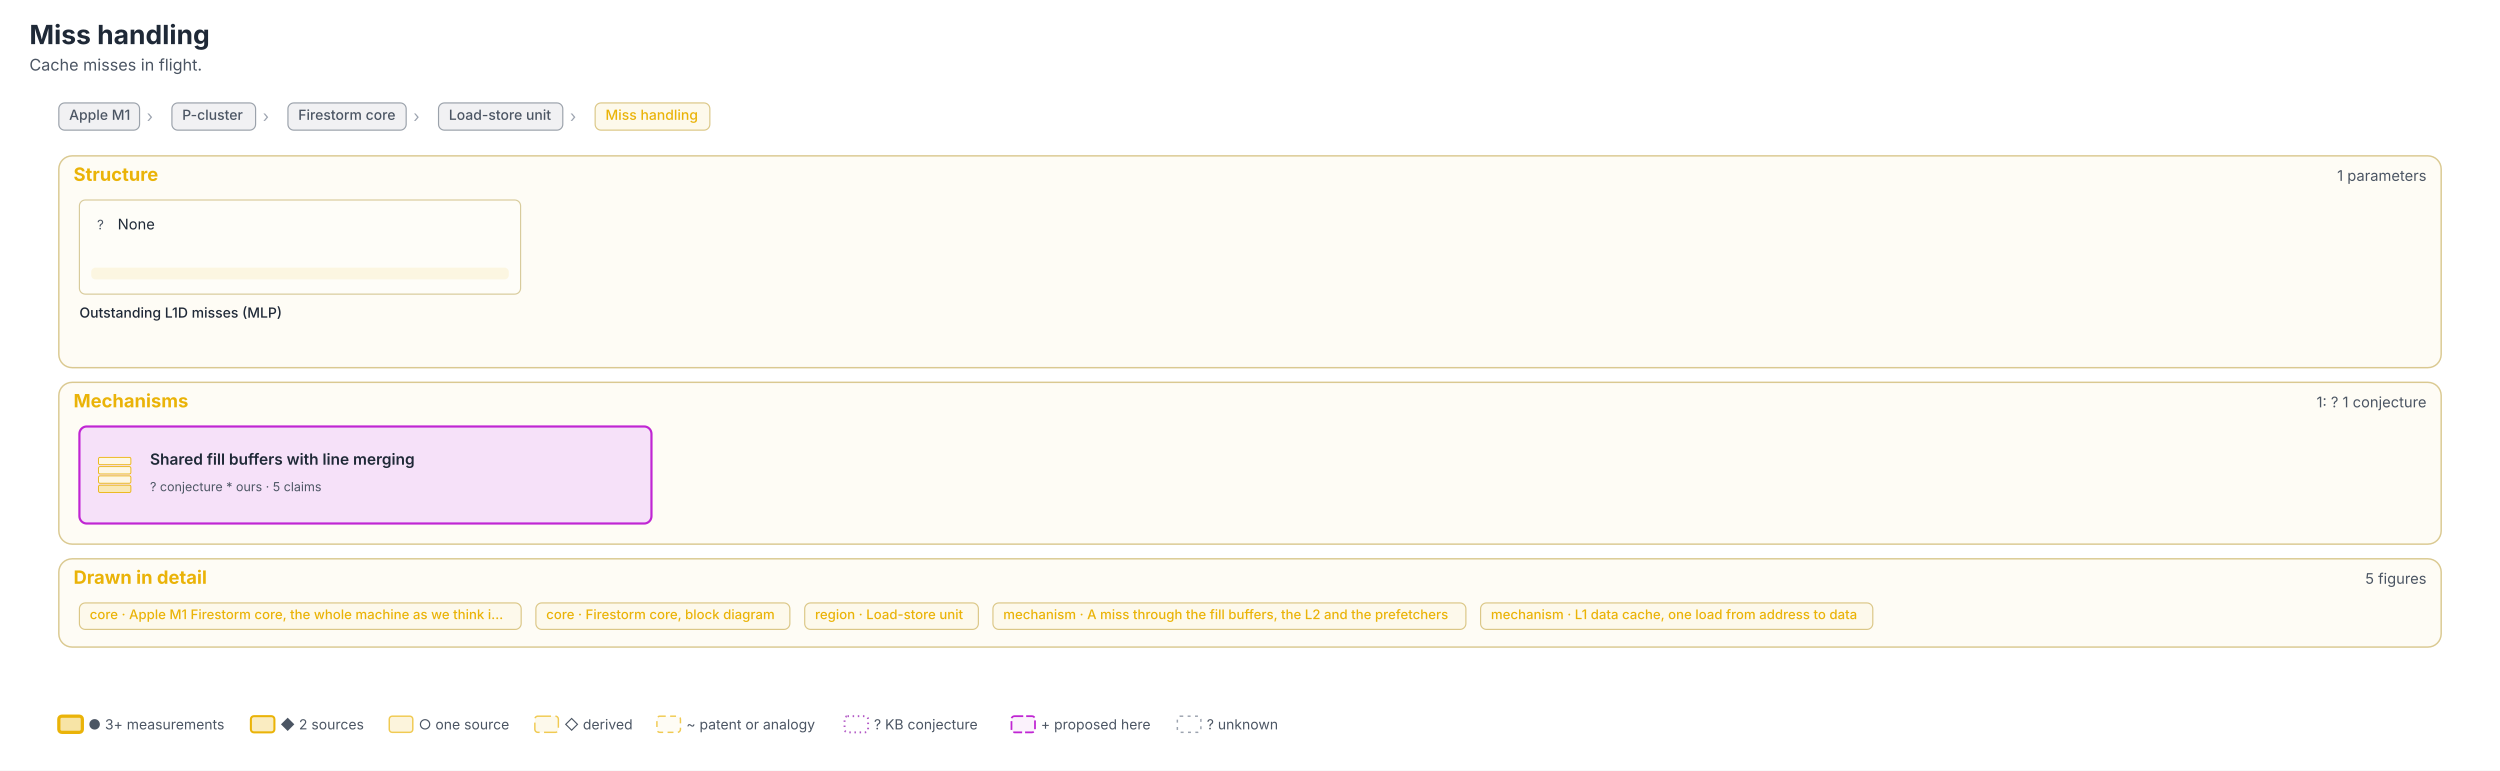
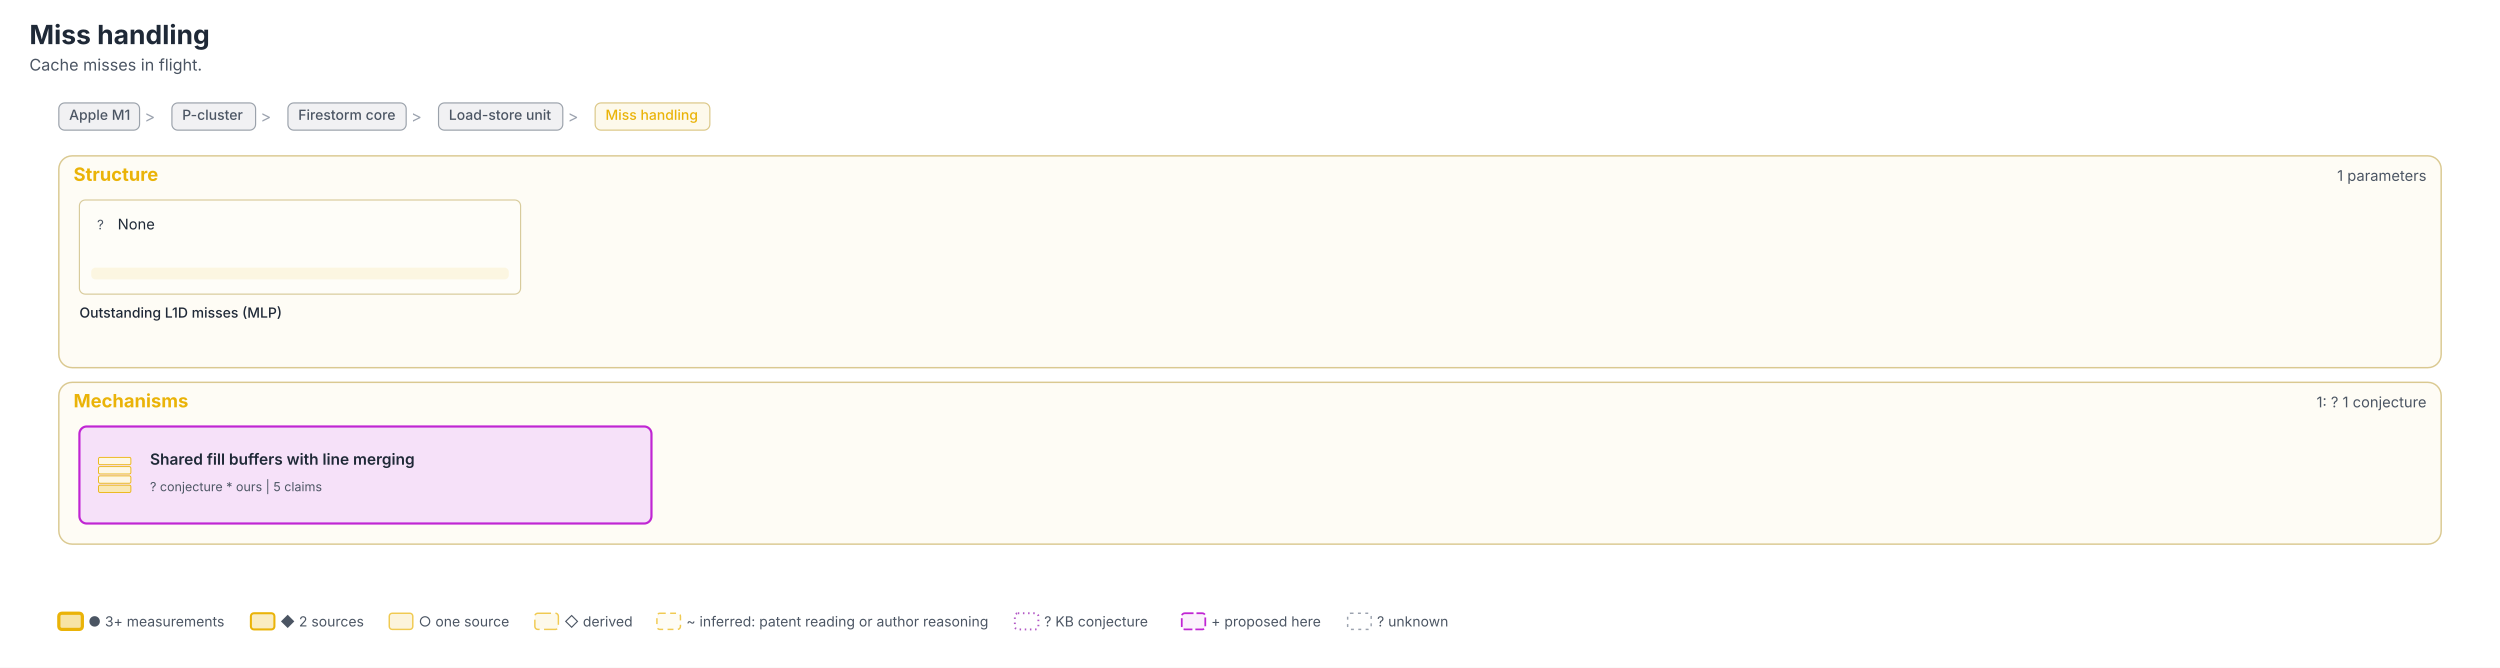
- <svg xmlns="http://www.w3.org/2000/svg" viewBox="0 0 1700 524" width="1700" height="524" role="img" aria-label="Miss handling" font-family="Inter, 'Helvetica Neue', Arial, sans-serif" data-kinds="">
+ <svg xmlns="http://www.w3.org/2000/svg" viewBox="0 0 1700 454" width="1700" height="454" role="img" aria-label="Miss handling" font-family="Inter, 'Helvetica Neue', Arial, sans-serif" data-kinds="">
  <defs>
    <marker id="arrow" viewBox="0 0 10 10" refX="9" refY="5" markerWidth="9" markerHeight="9" markerUnits="userSpaceOnUse" orient="auto-start-reverse">
      <path d="M0,0 L10,5 L0,10 z" fill="#1f2937" />
    </marker>
    <marker id="arrowrev" viewBox="0 0 10 10" refX="1" refY="5" markerWidth="9" markerHeight="9" markerUnits="userSpaceOnUse" orient="auto-start-reverse">
      <path d="M10,0 L0,5 L10,10 z" fill="#1f2937" />
    </marker>
  </defs>
-   <rect x="0" y="0" width="1700" height="524" fill="#ffffff" />
+   <rect x="0" y="0" width="1700" height="454" fill="#ffffff" />
  <text x="20" y="30" font-family="Inter, 'Helvetica Neue', Arial, sans-serif" font-size="18" font-weight="700" fill="#1f2937">Miss handling</text>
  <text x="20" y="48" font-family="Inter, 'Helvetica Neue', Arial, sans-serif" font-size="11" fill="#4b5563">Cache misses in flight.</text>
  <rect x="40.0" y="106.0" width="1620.0" height="144.0" rx="9" fill="#fefcf5" stroke="#dac991" stroke-width="1" />
  <text x="50.0" y="123.0" font-family="Inter, 'Helvetica Neue', Arial, sans-serif" font-size="12.5" font-weight="700" fill="#eab308" text-anchor="start">Structure</text>
  <text x="1650.0" y="123.0" font-family="Inter, 'Helvetica Neue', Arial, sans-serif" font-size="10" font-weight="400" fill="#4b5563" text-anchor="end">1 parameters</text>
  <rect x="40.0" y="260.0" width="1620.0" height="110.0" rx="9" fill="#fefcf5" stroke="#dac991" stroke-width="1" />
  <text x="50.0" y="277.0" font-family="Inter, 'Helvetica Neue', Arial, sans-serif" font-size="12.5" font-weight="700" fill="#eab308" text-anchor="start">Mechanisms</text>
  <text x="1650.0" y="277.0" font-family="Inter, 'Helvetica Neue', Arial, sans-serif" font-size="10" font-weight="400" fill="#4b5563" text-anchor="end">1: ? 1 conjecture</text>
-   <rect x="40.0" y="380.0" width="1620.0" height="60.0" rx="9" fill="#fefcf5" stroke="#dac991" stroke-width="1" />
-   <text x="50.0" y="397.0" font-family="Inter, 'Helvetica Neue', Arial, sans-serif" font-size="12.5" font-weight="700" fill="#eab308" text-anchor="start">Drawn in detail</text>
-   <text x="1650.0" y="397.0" font-family="Inter, 'Helvetica Neue', Arial, sans-serif" font-size="10" font-weight="400" fill="#4b5563" text-anchor="end">5 figures</text>
  <rect x="40.0" y="70.0" width="54.9" height="18.5" rx="4" fill="#f1f1f3" stroke="#9ba2ab" stroke-width="0.8" />
  <rect x="116.9" y="70.0" width="56.9" height="18.5" rx="4" fill="#f1f1f3" stroke="#9ba2ab" stroke-width="0.8" />
  <rect x="195.8" y="70.0" width="80.4" height="18.5" rx="4" fill="#f1f1f3" stroke="#9ba2ab" stroke-width="0.8" />
  <rect x="298.2" y="70.0" width="84.5" height="18.5" rx="4" fill="#f1f1f3" stroke="#9ba2ab" stroke-width="0.8" />
  <rect x="404.7" y="70.0" width="78.0" height="18.5" rx="4" fill="#fdf9eb" stroke="#dbc787" stroke-width="0.8" />
  <rect x="54.0" y="136.0" width="300.0" height="64.0" rx="4" fill="#fefdf8" stroke="#d8cb9c" stroke-width="0.8" />
  <rect x="62.0" y="182.0" width="284.0" height="8.0" rx="3" fill="#fcf6e1" stroke="none" stroke-width="1" />
  <rect x="54.0" y="290.0" width="389.0" height="66.0" rx="5" fill="#f6e1f9" stroke="#c026d3" stroke-width="1.5" />
  <rect x="67.0" y="311.0" width="22.0" height="5.0" rx="1" fill="#fdf7e6" stroke="#eab308" stroke-width="0.6" />
  <rect x="67.0" y="317.3" width="22.0" height="5.0" rx="1" fill="#fdf7e6" stroke="#eab308" stroke-width="0.6" />
  <rect x="67.0" y="323.6" width="22.0" height="5.0" rx="1" fill="#fdf7e6" stroke="#eab308" stroke-width="0.6" />
  <rect x="67.0" y="329.9" width="22.0" height="5.0" rx="1" fill="#f9e8b5" stroke="#eab308" stroke-width="0.6" />
-   <rect x="54.0" y="410.0" width="300.4" height="18.0" rx="4" fill="#fdf9eb" stroke="#dbc787" stroke-width="0.8" />
-   <rect x="364.4" y="410.0" width="172.7" height="18.0" rx="4" fill="#fdf9eb" stroke="#dbc787" stroke-width="0.8" />
-   <rect x="547.2" y="410.0" width="118.1" height="18.0" rx="4" fill="#fdf9eb" stroke="#dbc787" stroke-width="0.8" />
-   <rect x="675.2" y="410.0" width="321.6" height="18.0" rx="4" fill="#fdf9eb" stroke="#dbc787" stroke-width="0.8" />
-   <rect x="1006.8" y="410.0" width="266.7" height="18.0" rx="4" fill="#fdf9eb" stroke="#dbc787" stroke-width="0.8" />
  <text x="47.0" y="81.5" font-family="Inter, 'Helvetica Neue', Arial, sans-serif" font-size="9.5" font-weight="500" fill="#4b5563" text-anchor="start">Apple M1</text>
-   <text x="101.9" y="83.0" font-family="Inter, 'Helvetica Neue', Arial, sans-serif" font-size="11" font-weight="400" fill="#9ca3af" text-anchor="middle">›</text>
+   <text x="101.9" y="83.0" font-family="Inter, 'Helvetica Neue', Arial, sans-serif" font-size="11" font-weight="400" fill="#9ca3af" text-anchor="middle">&gt;</text>
  <text x="123.9" y="81.5" font-family="Inter, 'Helvetica Neue', Arial, sans-serif" font-size="9.5" font-weight="500" fill="#4b5563" text-anchor="start">P-cluster</text>
-   <text x="180.8" y="83.0" font-family="Inter, 'Helvetica Neue', Arial, sans-serif" font-size="11" font-weight="400" fill="#9ca3af" text-anchor="middle">›</text>
+   <text x="180.8" y="83.0" font-family="Inter, 'Helvetica Neue', Arial, sans-serif" font-size="11" font-weight="400" fill="#9ca3af" text-anchor="middle">&gt;</text>
  <text x="202.8" y="81.5" font-family="Inter, 'Helvetica Neue', Arial, sans-serif" font-size="9.5" font-weight="500" fill="#4b5563" text-anchor="start">Firestorm core</text>
-   <text x="283.2" y="83.0" font-family="Inter, 'Helvetica Neue', Arial, sans-serif" font-size="11" font-weight="400" fill="#9ca3af" text-anchor="middle">›</text>
+   <text x="283.2" y="83.0" font-family="Inter, 'Helvetica Neue', Arial, sans-serif" font-size="11" font-weight="400" fill="#9ca3af" text-anchor="middle">&gt;</text>
  <text x="305.2" y="81.5" font-family="Inter, 'Helvetica Neue', Arial, sans-serif" font-size="9.5" font-weight="500" fill="#4b5563" text-anchor="start">Load-store unit</text>
-   <text x="389.7" y="83.0" font-family="Inter, 'Helvetica Neue', Arial, sans-serif" font-size="11" font-weight="400" fill="#9ca3af" text-anchor="middle">›</text>
+   <text x="389.7" y="83.0" font-family="Inter, 'Helvetica Neue', Arial, sans-serif" font-size="11" font-weight="400" fill="#9ca3af" text-anchor="middle">&gt;</text>
  <text x="411.7" y="81.5" font-family="Inter, 'Helvetica Neue', Arial, sans-serif" font-size="9.5" font-weight="500" fill="#eab308" text-anchor="start">Miss handling</text>
  <text x="66.0" y="156.0" font-family="Inter, 'Helvetica Neue', Arial, sans-serif" font-size="9" font-weight="400" fill="#4b5563" text-anchor="start">?</text>
  <text x="80.0" y="156.0" font-family="Inter, 'Helvetica Neue', Arial, sans-serif" font-size="10" font-weight="400" fill="#1f2937" text-anchor="start">None</text>
  <text x="54.0" y="216.0" font-family="Inter, 'Helvetica Neue', Arial, sans-serif" font-size="9.5" font-weight="500" fill="#1f2937" text-anchor="start">Outstanding L1D misses (MLP)</text>
  <text x="102.0" y="316.0" font-family="Inter, 'Helvetica Neue', Arial, sans-serif" font-size="10.5" font-weight="600" fill="#1f2937" text-anchor="start">Shared fill buffers with line merging</text>
-   <text x="102.0" y="334.0" font-family="Inter, 'Helvetica Neue', Arial, sans-serif" font-size="8.5" font-weight="400" fill="#4b5563" text-anchor="start">? conjecture  * ours  ·  5 claims</text>
-   <text x="61.0" y="421.0" font-family="Inter, 'Helvetica Neue', Arial, sans-serif" font-size="9" font-weight="500" fill="#eab308" text-anchor="start">core · Apple M1 Firestorm core, the whole machine as we think i…</text>
-   <text x="371.4" y="421.0" font-family="Inter, 'Helvetica Neue', Arial, sans-serif" font-size="9" font-weight="500" fill="#eab308" text-anchor="start">core · Firestorm core, block diagram</text>
-   <text x="554.2" y="421.0" font-family="Inter, 'Helvetica Neue', Arial, sans-serif" font-size="9" font-weight="500" fill="#eab308" text-anchor="start">region · Load-store unit</text>
-   <text x="682.2" y="421.0" font-family="Inter, 'Helvetica Neue', Arial, sans-serif" font-size="9" font-weight="500" fill="#eab308" text-anchor="start">mechanism · A miss through the fill buffers, the L2 and the prefetchers</text>
-   <text x="1013.8" y="421.0" font-family="Inter, 'Helvetica Neue', Arial, sans-serif" font-size="9" font-weight="500" fill="#eab308" text-anchor="start">mechanism · L1 data cache, one load from address to data</text>
-   <rect x="40.0" y="487.0" width="16.0" height="11.0" rx="2" fill="#f7e4a6" stroke="#eab308" stroke-width="2.2" />
-   <text x="60.0" y="496.0" font-family="Inter, 'Helvetica Neue', Arial, sans-serif" font-size="9.5" font-weight="400" fill="#4b5563" text-anchor="start">● 3+ measurements</text>
-   <rect x="170.6" y="487.0" width="16.0" height="11.0" rx="2" fill="#faecc1" stroke="#eab308" stroke-width="1.4" />
-   <text x="190.6" y="496.0" font-family="Inter, 'Helvetica Neue', Arial, sans-serif" font-size="9.5" font-weight="400" fill="#4b5563" text-anchor="start">◆ 2 sources</text>
-   <rect x="264.7" y="487.0" width="16.0" height="11.0" rx="2" fill="#fcf4dc" stroke="#f0ca52" stroke-width="1" />
-   <text x="284.7" y="496.0" font-family="Inter, 'Helvetica Neue', Arial, sans-serif" font-size="9.5" font-weight="400" fill="#4b5563" text-anchor="start">○ one source</text>
-   <rect x="363.7" y="487.0" width="16.0" height="11.0" rx="2" fill="#fdf9eb" stroke="#f0ca52" stroke-width="1" stroke-dasharray="9 3" />
-   <text x="383.7" y="496.0" font-family="Inter, 'Helvetica Neue', Arial, sans-serif" font-size="9.5" font-weight="400" fill="#4b5563" text-anchor="start">◇ derived</text>
-   <rect x="446.7" y="487.0" width="16.0" height="11.0" rx="2" fill="#fefcf5" stroke="#f0ca52" stroke-width="1" stroke-dasharray="4 3" />
-   <text x="466.7" y="496.0" font-family="Inter, 'Helvetica Neue', Arial, sans-serif" font-size="9.5" font-weight="400" fill="#4b5563" text-anchor="start">~ patent or analogy</text>
-   <rect x="574.3" y="487.0" width="16.0" height="11.0" rx="2" fill="none" stroke="#b258c5" stroke-width="1.3" stroke-dasharray="1 2.5" />
-   <text x="594.3" y="496.0" font-family="Inter, 'Helvetica Neue', Arial, sans-serif" font-size="9.5" font-weight="400" fill="#4b5563" text-anchor="start">? KB conjecture</text>
-   <rect x="687.8" y="487.0" width="16.0" height="11.0" rx="2" fill="#fbf2fc" stroke="#c026d3" stroke-width="1.2" stroke-dasharray="6 2" />
-   <text x="707.8" y="496.0" font-family="Inter, 'Helvetica Neue', Arial, sans-serif" font-size="9.5" font-weight="400" fill="#4b5563" text-anchor="start">+ proposed here</text>
-   <rect x="800.6" y="487.0" width="16.0" height="11.0" rx="2" fill="none" stroke="#9ca3af" stroke-width="1" stroke-dasharray="2 3" />
-   <text x="820.6" y="496.0" font-family="Inter, 'Helvetica Neue', Arial, sans-serif" font-size="9.5" font-weight="400" fill="#4b5563" text-anchor="start">? unknown</text>
+   <text x="102.0" y="334.0" font-family="Inter, 'Helvetica Neue', Arial, sans-serif" font-size="8.5" font-weight="400" fill="#4b5563" text-anchor="start">? conjecture  * ours  |  5 claims</text>
+   <rect x="40.0" y="417.0" width="16.0" height="11.0" rx="2" fill="#f7e4a6" stroke="#eab308" stroke-width="2.2" />
+   <text x="60.0" y="426.0" font-family="Inter, 'Helvetica Neue', Arial, sans-serif" font-size="9.5" font-weight="400" fill="#4b5563" text-anchor="start">● 3+ measurements</text>
+   <rect x="170.6" y="417.0" width="16.0" height="11.0" rx="2" fill="#faecc1" stroke="#eab308" stroke-width="1.4" />
+   <text x="190.6" y="426.0" font-family="Inter, 'Helvetica Neue', Arial, sans-serif" font-size="9.5" font-weight="400" fill="#4b5563" text-anchor="start">◆ 2 sources</text>
+   <rect x="264.7" y="417.0" width="16.0" height="11.0" rx="2" fill="#fcf4dc" stroke="#f0ca52" stroke-width="1" />
+   <text x="284.7" y="426.0" font-family="Inter, 'Helvetica Neue', Arial, sans-serif" font-size="9.5" font-weight="400" fill="#4b5563" text-anchor="start">○ one source</text>
+   <rect x="363.7" y="417.0" width="16.0" height="11.0" rx="2" fill="#fdf9eb" stroke="#f0ca52" stroke-width="1" stroke-dasharray="9 3" />
+   <text x="383.7" y="426.0" font-family="Inter, 'Helvetica Neue', Arial, sans-serif" font-size="9.5" font-weight="400" fill="#4b5563" text-anchor="start">◇ derived</text>
+   <rect x="446.7" y="417.0" width="16.0" height="11.0" rx="2" fill="#fefcf5" stroke="#f0ca52" stroke-width="1" stroke-dasharray="4 3" />
+   <text x="466.7" y="426.0" font-family="Inter, 'Helvetica Neue', Arial, sans-serif" font-size="9.5" font-weight="400" fill="#4b5563" text-anchor="start">~ inferred: patent reading or author reasoning</text>
+   <rect x="690.1" y="417.0" width="16.0" height="11.0" rx="2" fill="none" stroke="#b258c5" stroke-width="1.3" stroke-dasharray="1 2.5" />
+   <text x="710.1" y="426.0" font-family="Inter, 'Helvetica Neue', Arial, sans-serif" font-size="9.5" font-weight="400" fill="#4b5563" text-anchor="start">? KB conjecture</text>
+   <rect x="803.6" y="417.0" width="16.0" height="11.0" rx="2" fill="#fbf2fc" stroke="#c026d3" stroke-width="1.2" stroke-dasharray="6 2" />
+   <text x="823.6" y="426.0" font-family="Inter, 'Helvetica Neue', Arial, sans-serif" font-size="9.5" font-weight="400" fill="#4b5563" text-anchor="start">+ proposed here</text>
+   <rect x="916.4" y="417.0" width="16.0" height="11.0" rx="2" fill="none" stroke="#9ca3af" stroke-width="1" stroke-dasharray="2 3" />
+   <text x="936.4" y="426.0" font-family="Inter, 'Helvetica Neue', Arial, sans-serif" font-size="9.5" font-weight="400" fill="#4b5563" text-anchor="start">? unknown</text>
  <g class="hot-layer">
    <rect class="hot" data-bid="crumb-chip" data-fig="chip" x="40.0" y="70.0" width="54.9" height="18.5" fill="transparent" stroke="none" pointer-events="all" />
    <rect class="hot" data-bid="crumb-pcluster" data-fig="block-pcluster" x="116.9" y="70.0" width="56.9" height="18.5" fill="transparent" stroke="none" pointer-events="all" />
    <rect class="hot" data-bid="crumb-core" data-fig="poster" x="195.8" y="70.0" width="80.4" height="18.5" fill="transparent" stroke="none" pointer-events="all" />
    <rect class="hot" data-bid="crumb-lsu" data-fig="block-lsu" x="298.2" y="70.0" width="84.5" height="18.5" fill="transparent" stroke="none" pointer-events="all" />
    <rect class="hot" data-bid="crumb-mshr" data-fig="block-mshr" x="404.7" y="70.0" width="78.0" height="18.5" fill="transparent" stroke="none" pointer-events="all" />
    <rect class="hot" data-bid="mshr.outstanding" data-param="mshr.outstanding" x="54.0" y="136.0" width="300.0" height="64.0" fill="transparent" stroke="none" pointer-events="all" />
    <rect class="hot" data-bid="fill_buffer_pool" data-mech="fill_buffer_pool" x="54.0" y="290.0" width="389.0" height="66.0" fill="transparent" stroke="none" pointer-events="all" />
-     <rect class="hot" data-bid="fig-poster" data-fig="poster" x="54.0" y="410.0" width="300.4" height="18.0" fill="transparent" stroke="none" pointer-events="all" />
-     <rect class="hot" data-bid="fig-01-core-overview" data-fig="01-core-overview" x="364.4" y="410.0" width="172.7" height="18.0" fill="transparent" stroke="none" pointer-events="all" />
-     <rect class="hot" data-bid="fig-06-lsu" data-fig="06-lsu" x="547.2" y="410.0" width="118.1" height="18.0" fill="transparent" stroke="none" pointer-events="all" />
-     <rect class="hot" data-bid="fig-m7-miss" data-fig="m7-miss" x="675.2" y="410.0" width="321.6" height="18.0" fill="transparent" stroke="none" pointer-events="all" />
-     <rect class="hot" data-bid="fig-d1-l1d" data-fig="d1-l1d" x="1006.8" y="410.0" width="266.7" height="18.0" fill="transparent" stroke="none" pointer-events="all" />
    <rect class="hot hot-frame" data-bid="params-mshr" x="40" y="106" width="1620" height="144" fill="transparent" stroke="none" pointer-events="none" />
    <rect class="hot hot-frame" data-bid="mechs-mshr" x="40" y="260" width="1620" height="110" fill="transparent" stroke="none" pointer-events="none" />
-     <rect class="hot hot-frame" data-bid="deeper-mshr" x="40" y="380" width="1620" height="60" fill="transparent" stroke="none" pointer-events="none" />
  </g>
</svg>
